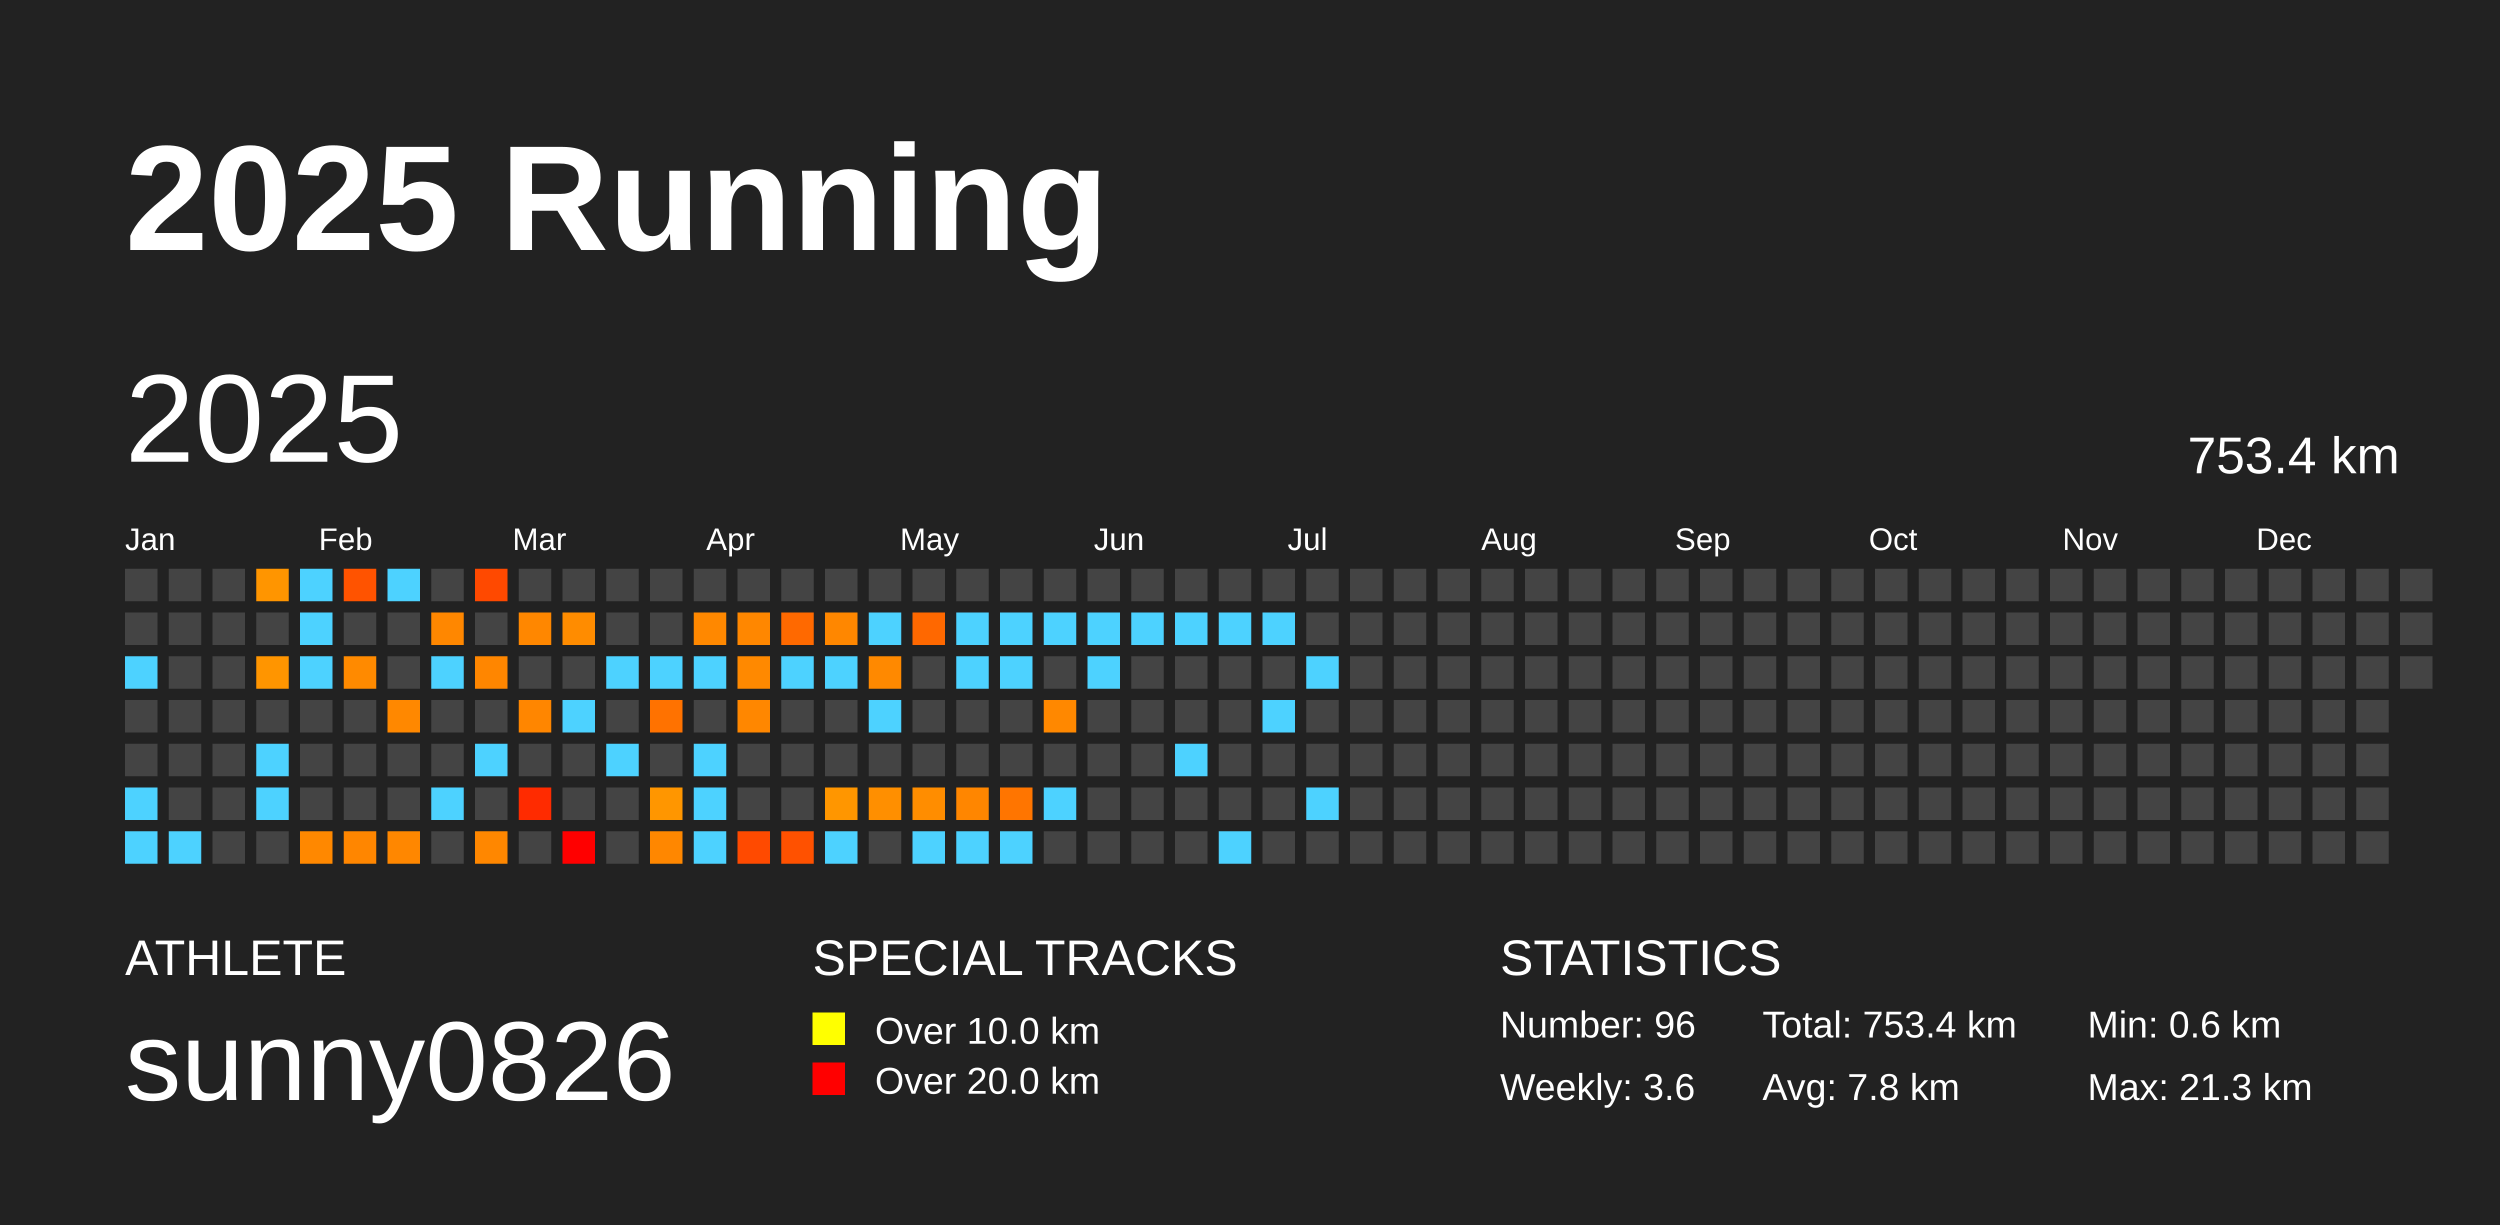
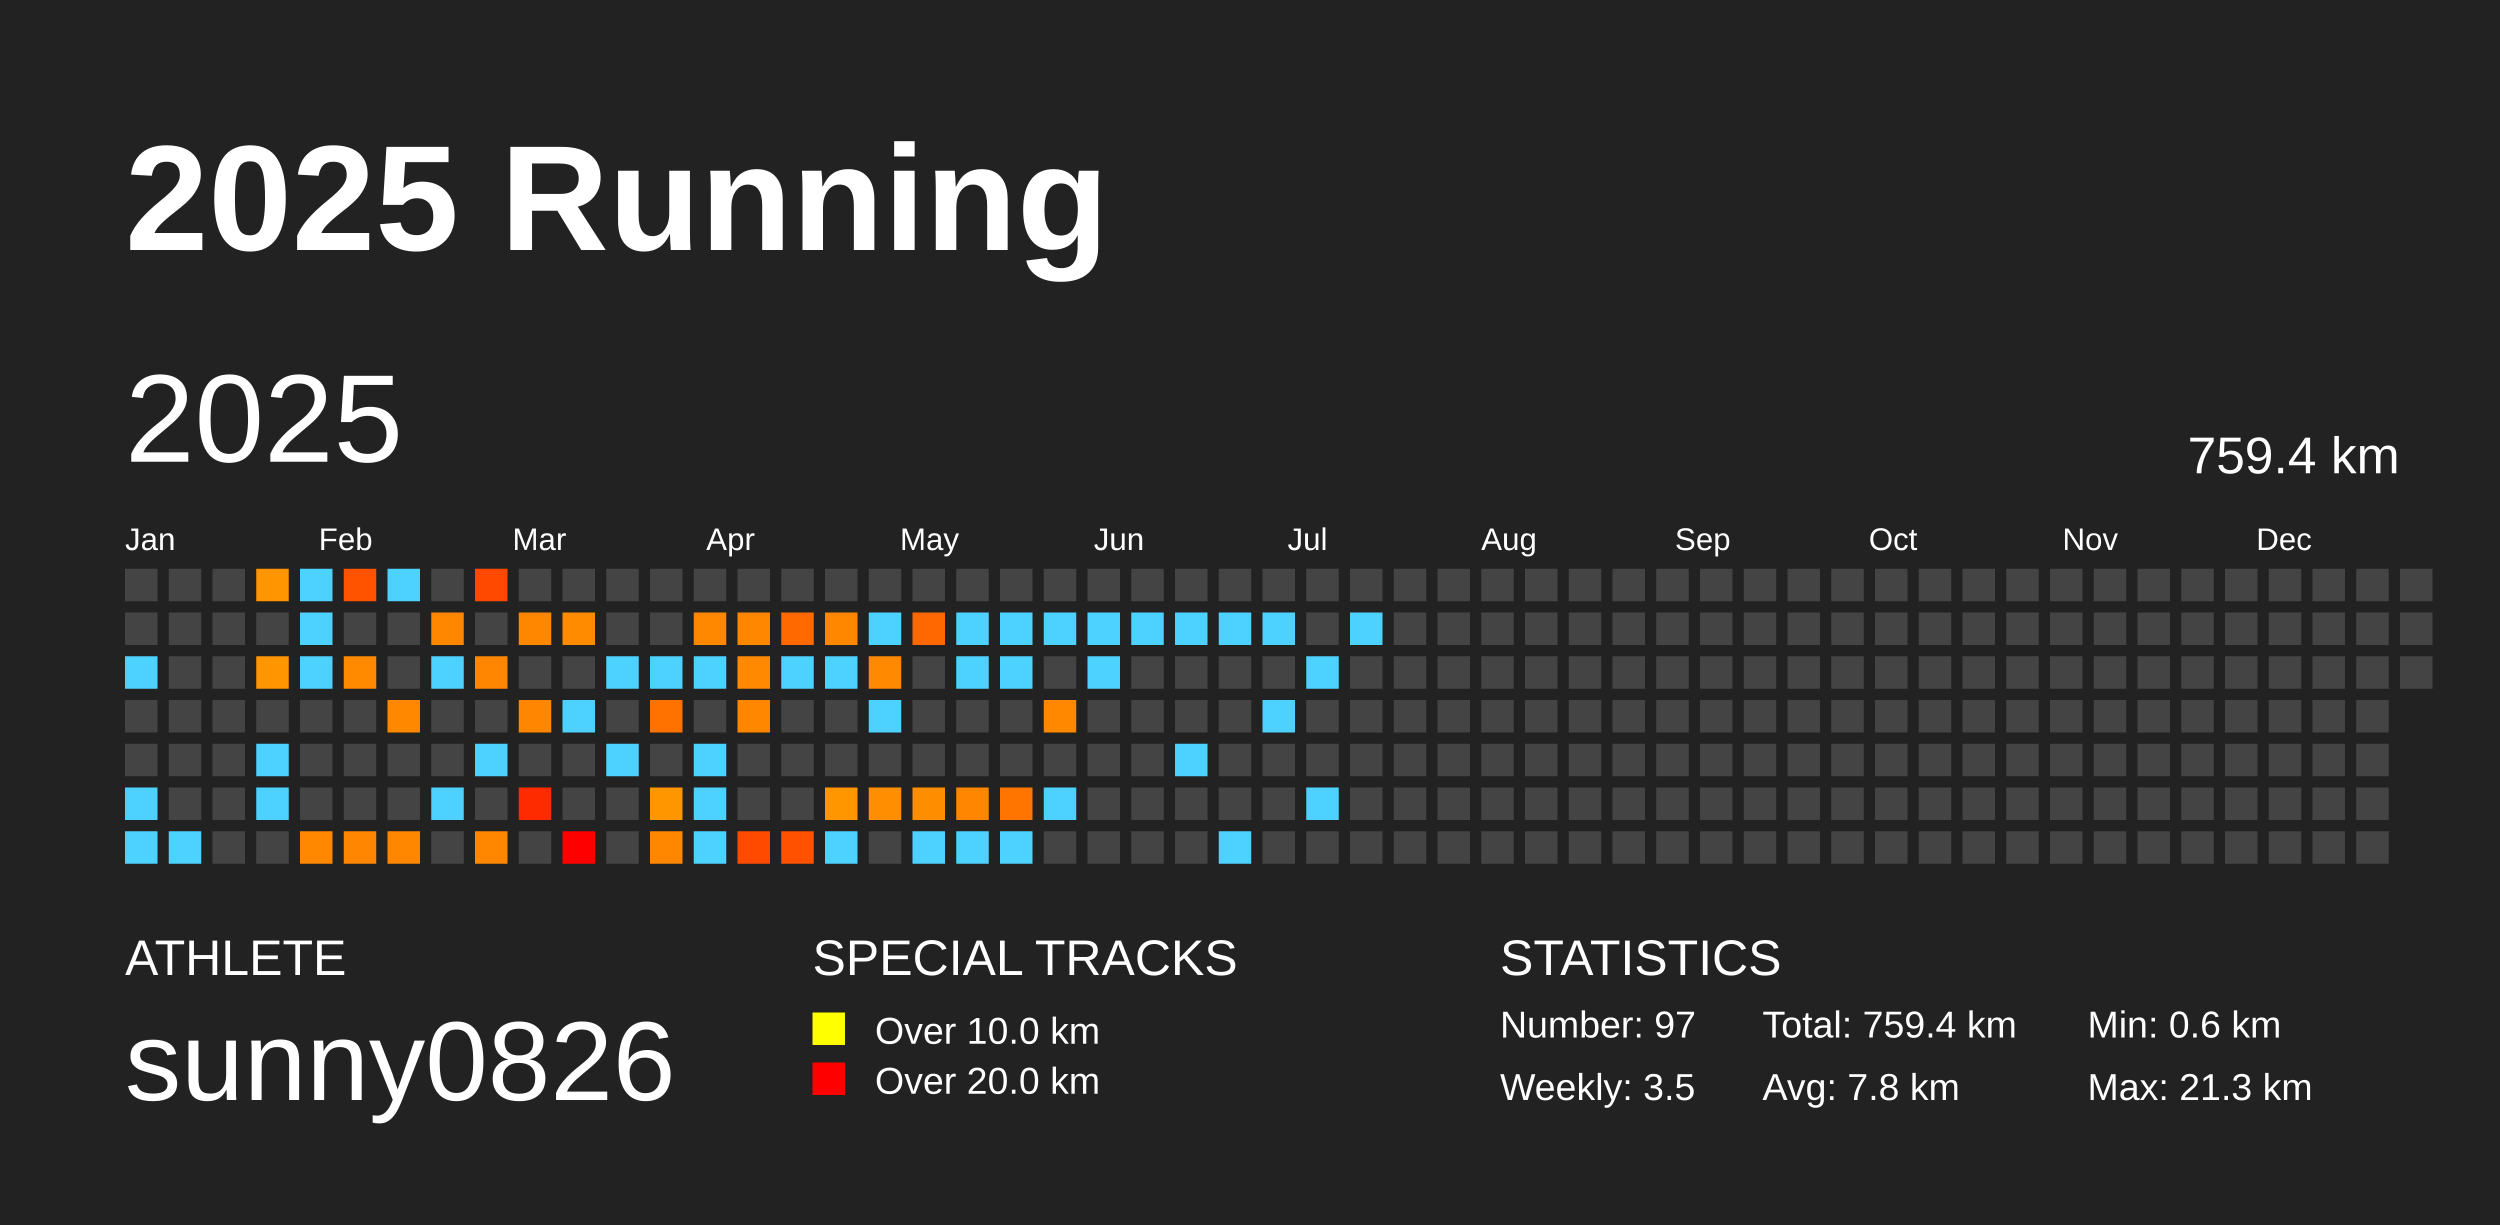
<svg xmlns="http://www.w3.org/2000/svg" baseProfile="full" height="98mm" version="1.1" viewBox="0,0,200,98" width="200mm">
  <defs />
  <rect fill="#222222" height="98" width="200" x="0" y="0" />
  <text fill="#FFFFFF" style="font-size:12px; font-family:Arial; font-weight:bold;" x="10" y="20">2025 Running</text>
  <text fill="#FFFFFF" style="font-size:4px; font-family:Arial" x="10" y="78">ATHLETE</text>
  <text fill="#FFFFFF" style="font-size:9px; font-family:Arial" x="10" y="88">sunny0826</text>
  <text fill="#FFFFFF" style="font-size:4px; font-family:Arial" x="65" y="78">SPECIAL TRACKS</text>
  <rect fill="yellow" height="2.6" width="2.6" x="65" y="81" />
  <text fill="#FFFFFF" style="font-size:3px; font-family:Arial" x="70" y="83.5">Over 10.0 km</text>
  <rect fill="red" height="2.6" width="2.6" x="65" y="85" />
  <text fill="#FFFFFF" style="font-size:3px; font-family:Arial" x="70" y="87.5">Over 20.0 km</text>
  <text fill="#FFFFFF" style="font-size:4px; font-family:Arial" x="120" y="78">STATISTICS</text>
-   <text fill="#FFFFFF" style="font-size:3px; font-family:Arial" x="120" y="83">Number: 96</text>
-   <text fill="#FFFFFF" style="font-size:3px; font-family:Arial" x="120" y="88">Weekly: 3.6</text>
-   <text fill="#FFFFFF" style="font-size:3px; font-family:Arial" x="141" y="83">Total: 753.4 km</text>
+   <text fill="#FFFFFF" style="font-size:3px; font-family:Arial" x="120" y="83">Number: 97</text>
+   <text fill="#FFFFFF" style="font-size:3px; font-family:Arial" x="120" y="88">Weekly: 3.5</text>
+   <text fill="#FFFFFF" style="font-size:3px; font-family:Arial" x="141" y="83">Total: 759.4 km</text>
  <text fill="#FFFFFF" style="font-size:3px; font-family:Arial" x="141" y="88">Avg: 7.8 km</text>
  <text fill="#FFFFFF" style="font-size:3px; font-family:Arial" x="167" y="83">Min: 0.6 km</text>
  <text fill="#FFFFFF" style="font-size:3px; font-family:Arial" x="167" y="88">Max: 21.3 km</text>
  <text dominant-baseline="hanging" fill="#FFFFFF" style="font-size:10.0px; font-family:Arial;" x="10" y="30">2025</text>
-   <text dominant-baseline="hanging" fill="#FFFFFF" style="font-size:4.125px; font-family:Arial;" x="175" y="35">753.4 km</text>
+   <text dominant-baseline="hanging" fill="#FFFFFF" style="font-size:4.125px; font-family:Arial;" x="175" y="35">759.4 km</text>
  <text fill="#FFFFFF" style="font-size:2.5px; font-family:Arial" x="10.0" y="44">Jan</text>
  <text fill="#FFFFFF" style="font-size:2.5px; font-family:Arial" x="25.5" y="44">Feb</text>
  <text fill="#FFFFFF" style="font-size:2.5px; font-family:Arial" x="41.0" y="44">Mar</text>
  <text fill="#FFFFFF" style="font-size:2.5px; font-family:Arial" x="56.5" y="44">Apr</text>
  <text fill="#FFFFFF" style="font-size:2.5px; font-family:Arial" x="72.0" y="44">May</text>
  <text fill="#FFFFFF" style="font-size:2.5px; font-family:Arial" x="87.5" y="44">Jun</text>
  <text fill="#FFFFFF" style="font-size:2.5px; font-family:Arial" x="103.0" y="44">Jul</text>
  <text fill="#FFFFFF" style="font-size:2.5px; font-family:Arial" x="118.5" y="44">Aug</text>
  <text fill="#FFFFFF" style="font-size:2.5px; font-family:Arial" x="134.0" y="44">Sep</text>
  <text fill="#FFFFFF" style="font-size:2.5px; font-family:Arial" x="149.5" y="44">Oct</text>
  <text fill="#FFFFFF" style="font-size:2.5px; font-family:Arial" x="165.0" y="44">Nov</text>
  <text fill="#FFFFFF" style="font-size:2.5px; font-family:Arial" x="180.5" y="44">Dec</text>
  <rect fill="#444444" height="2.6" width="2.6" x="10.0" y="45.5" />
  <rect fill="#444444" height="2.6" width="2.6" x="10.0" y="49.0" />
  <rect fill="#4dd2ff" height="2.6" width="2.6" x="10.0" y="52.5" />
  <rect fill="#444444" height="2.6" width="2.6" x="10.0" y="56.0" />
  <rect fill="#444444" height="2.6" width="2.6" x="10.0" y="59.5" />
  <rect fill="#4dd2ff" height="2.6" width="2.6" x="10.0" y="63.0" />
  <rect fill="#4dd2ff" height="2.6" width="2.6" x="10.0" y="66.5" />
  <rect fill="#444444" height="2.6" width="2.6" x="13.5" y="45.5" />
  <rect fill="#444444" height="2.6" width="2.6" x="13.5" y="49.0" />
  <rect fill="#444444" height="2.6" width="2.6" x="13.5" y="52.5" />
  <rect fill="#444444" height="2.6" width="2.6" x="13.5" y="56.0" />
  <rect fill="#444444" height="2.6" width="2.6" x="13.5" y="59.5" />
  <rect fill="#444444" height="2.6" width="2.6" x="13.5" y="63.0" />
  <rect fill="#4dd2ff" height="2.6" width="2.6" x="13.5" y="66.5" />
  <rect fill="#444444" height="2.6" width="2.6" x="17.0" y="45.5" />
  <rect fill="#444444" height="2.6" width="2.6" x="17.0" y="49.0" />
  <rect fill="#444444" height="2.6" width="2.6" x="17.0" y="52.5" />
  <rect fill="#444444" height="2.6" width="2.6" x="17.0" y="56.0" />
  <rect fill="#444444" height="2.6" width="2.6" x="17.0" y="59.5" />
  <rect fill="#444444" height="2.6" width="2.6" x="17.0" y="63.0" />
  <rect fill="#444444" height="2.6" width="2.6" x="17.0" y="66.5" />
  <rect fill="#ff9500" height="2.6" width="2.6" x="20.5" y="45.5" />
  <rect fill="#444444" height="2.6" width="2.6" x="20.5" y="49.0" />
  <rect fill="#ff9500" height="2.6" width="2.6" x="20.5" y="52.5" />
  <rect fill="#444444" height="2.6" width="2.6" x="20.5" y="56.0" />
  <rect fill="#4dd2ff" height="2.6" width="2.6" x="20.5" y="59.5" />
  <rect fill="#4dd2ff" height="2.6" width="2.6" x="20.5" y="63.0" />
  <rect fill="#444444" height="2.6" width="2.6" x="20.5" y="66.5" />
  <rect fill="#4dd2ff" height="2.6" width="2.6" x="24.0" y="45.5" />
  <rect fill="#4dd2ff" height="2.6" width="2.6" x="24.0" y="49.0" />
  <rect fill="#4dd2ff" height="2.6" width="2.6" x="24.0" y="52.5" />
  <rect fill="#444444" height="2.6" width="2.6" x="24.0" y="56.0" />
  <rect fill="#444444" height="2.6" width="2.6" x="24.0" y="59.5" />
  <rect fill="#444444" height="2.6" width="2.6" x="24.0" y="63.0" />
  <rect fill="#ff8800" height="2.6" width="2.6" x="24.0" y="66.5" />
  <rect fill="#ff5300" height="2.6" width="2.6" x="27.5" y="45.5" />
  <rect fill="#444444" height="2.6" width="2.6" x="27.5" y="49.0" />
  <rect fill="#ff8a00" height="2.6" width="2.6" x="27.5" y="52.5" />
  <rect fill="#444444" height="2.6" width="2.6" x="27.5" y="56.0" />
  <rect fill="#444444" height="2.6" width="2.6" x="27.5" y="59.5" />
  <rect fill="#444444" height="2.6" width="2.6" x="27.5" y="63.0" />
  <rect fill="#ff8600" height="2.6" width="2.6" x="27.5" y="66.5" />
  <rect fill="#4dd2ff" height="2.6" width="2.6" x="31.0" y="45.5" />
  <rect fill="#444444" height="2.6" width="2.6" x="31.0" y="49.0" />
  <rect fill="#444444" height="2.6" width="2.6" x="31.0" y="52.5" />
  <rect fill="#ff8800" height="2.6" width="2.6" x="31.0" y="56.0" />
  <rect fill="#444444" height="2.6" width="2.6" x="31.0" y="59.5" />
  <rect fill="#444444" height="2.6" width="2.6" x="31.0" y="63.0" />
  <rect fill="#ff8700" height="2.6" width="2.6" x="31.0" y="66.5" />
  <rect fill="#444444" height="2.6" width="2.6" x="34.5" y="45.5" />
  <rect fill="#ff8700" height="2.6" width="2.6" x="34.5" y="49.0" />
  <rect fill="#4dd2ff" height="2.6" width="2.6" x="34.5" y="52.5" />
  <rect fill="#444444" height="2.6" width="2.6" x="34.5" y="56.0" />
  <rect fill="#444444" height="2.6" width="2.6" x="34.5" y="59.5" />
  <rect fill="#4dd2ff" height="2.6" width="2.6" x="34.5" y="63.0" />
  <rect fill="#444444" height="2.6" width="2.6" x="34.5" y="66.5" />
  <rect fill="#ff4900" height="2.6" width="2.6" x="38.0" y="45.5" />
  <rect fill="#444444" height="2.6" width="2.6" x="38.0" y="49.0" />
  <rect fill="#ff8600" height="2.6" width="2.6" x="38.0" y="52.5" />
  <rect fill="#444444" height="2.6" width="2.6" x="38.0" y="56.0" />
  <rect fill="#4dd2ff" height="2.6" width="2.6" x="38.0" y="59.5" />
  <rect fill="#444444" height="2.6" width="2.6" x="38.0" y="63.0" />
  <rect fill="#ff8700" height="2.6" width="2.6" x="38.0" y="66.5" />
  <rect fill="#444444" height="2.6" width="2.6" x="41.5" y="45.5" />
  <rect fill="#ff8700" height="2.6" width="2.6" x="41.5" y="49.0" />
  <rect fill="#444444" height="2.6" width="2.6" x="41.5" y="52.5" />
  <rect fill="#ff8600" height="2.6" width="2.6" x="41.5" y="56.0" />
  <rect fill="#444444" height="2.6" width="2.6" x="41.5" y="59.5" />
  <rect fill="#ff2b00" height="2.6" width="2.6" x="41.5" y="63.0" />
  <rect fill="#444444" height="2.6" width="2.6" x="41.5" y="66.5" />
  <rect fill="#444444" height="2.6" width="2.6" x="45.0" y="45.5" />
  <rect fill="#ff8c00" height="2.6" width="2.6" x="45.0" y="49.0" />
  <rect fill="#444444" height="2.6" width="2.6" x="45.0" y="52.5" />
  <rect fill="#4dd2ff" height="2.6" width="2.6" x="45.0" y="56.0" />
  <rect fill="#444444" height="2.6" width="2.6" x="45.0" y="59.5" />
  <rect fill="#444444" height="2.6" width="2.6" x="45.0" y="63.0" />
  <rect fill="red" height="2.6" width="2.6" x="45.0" y="66.5" />
  <rect fill="#444444" height="2.6" width="2.6" x="48.5" y="45.5" />
  <rect fill="#444444" height="2.6" width="2.6" x="48.5" y="49.0" />
  <rect fill="#4dd2ff" height="2.6" width="2.6" x="48.5" y="52.5" />
  <rect fill="#444444" height="2.6" width="2.6" x="48.5" y="56.0" />
  <rect fill="#4dd2ff" height="2.6" width="2.6" x="48.5" y="59.5" />
  <rect fill="#444444" height="2.6" width="2.6" x="48.5" y="63.0" />
  <rect fill="#444444" height="2.6" width="2.6" x="48.5" y="66.5" />
  <rect fill="#444444" height="2.6" width="2.6" x="52.0" y="45.5" />
  <rect fill="#444444" height="2.6" width="2.6" x="52.0" y="49.0" />
  <rect fill="#4dd2ff" height="2.6" width="2.6" x="52.0" y="52.5" />
  <rect fill="#ff7200" height="2.6" width="2.6" x="52.0" y="56.0" />
  <rect fill="#444444" height="2.6" width="2.6" x="52.0" y="59.5" />
  <rect fill="#ff9600" height="2.6" width="2.6" x="52.0" y="63.0" />
  <rect fill="#ff8700" height="2.6" width="2.6" x="52.0" y="66.5" />
  <rect fill="#444444" height="2.6" width="2.6" x="55.5" y="45.5" />
  <rect fill="#ff8800" height="2.6" width="2.6" x="55.5" y="49.0" />
  <rect fill="#4dd2ff" height="2.6" width="2.6" x="55.5" y="52.5" />
  <rect fill="#444444" height="2.6" width="2.6" x="55.5" y="56.0" />
  <rect fill="#4dd2ff" height="2.6" width="2.6" x="55.5" y="59.5" />
  <rect fill="#4dd2ff" height="2.6" width="2.6" x="55.5" y="63.0" />
  <rect fill="#4dd2ff" height="2.6" width="2.6" x="55.5" y="66.5" />
  <rect fill="#444444" height="2.6" width="2.6" x="59.0" y="45.5" />
  <rect fill="#ff8700" height="2.6" width="2.6" x="59.0" y="49.0" />
  <rect fill="#ff8900" height="2.6" width="2.6" x="59.0" y="52.5" />
  <rect fill="#ff8700" height="2.6" width="2.6" x="59.0" y="56.0" />
  <rect fill="#444444" height="2.6" width="2.6" x="59.0" y="59.5" />
  <rect fill="#444444" height="2.6" width="2.6" x="59.0" y="63.0" />
  <rect fill="#ff4a00" height="2.6" width="2.6" x="59.0" y="66.5" />
  <rect fill="#444444" height="2.6" width="2.6" x="62.5" y="45.5" />
  <rect fill="#ff6900" height="2.6" width="2.6" x="62.5" y="49.0" />
  <rect fill="#4dd2ff" height="2.6" width="2.6" x="62.5" y="52.5" />
  <rect fill="#444444" height="2.6" width="2.6" x="62.5" y="56.0" />
  <rect fill="#444444" height="2.6" width="2.6" x="62.5" y="59.5" />
  <rect fill="#444444" height="2.6" width="2.6" x="62.5" y="63.0" />
  <rect fill="#ff5100" height="2.6" width="2.6" x="62.5" y="66.5" />
  <rect fill="#444444" height="2.6" width="2.6" x="66.0" y="45.5" />
  <rect fill="#ff8700" height="2.6" width="2.6" x="66.0" y="49.0" />
  <rect fill="#4dd2ff" height="2.6" width="2.6" x="66.0" y="52.5" />
  <rect fill="#444444" height="2.6" width="2.6" x="66.0" y="56.0" />
  <rect fill="#444444" height="2.6" width="2.6" x="66.0" y="59.5" />
  <rect fill="#ff9600" height="2.6" width="2.6" x="66.0" y="63.0" />
  <rect fill="#4dd2ff" height="2.6" width="2.6" x="66.0" y="66.5" />
  <rect fill="#444444" height="2.6" width="2.6" x="69.5" y="45.5" />
  <rect fill="#4dd2ff" height="2.6" width="2.6" x="69.5" y="49.0" />
  <rect fill="#ff8900" height="2.6" width="2.6" x="69.5" y="52.5" />
  <rect fill="#4dd2ff" height="2.6" width="2.6" x="69.5" y="56.0" />
  <rect fill="#444444" height="2.6" width="2.6" x="69.5" y="59.5" />
  <rect fill="#ff8f00" height="2.6" width="2.6" x="69.5" y="63.0" />
  <rect fill="#444444" height="2.6" width="2.6" x="69.5" y="66.5" />
  <rect fill="#444444" height="2.6" width="2.6" x="73.0" y="45.5" />
  <rect fill="#ff6800" height="2.6" width="2.6" x="73.0" y="49.0" />
  <rect fill="#444444" height="2.6" width="2.6" x="73.0" y="52.5" />
  <rect fill="#444444" height="2.6" width="2.6" x="73.0" y="56.0" />
  <rect fill="#444444" height="2.6" width="2.6" x="73.0" y="59.5" />
  <rect fill="#ff8d00" height="2.6" width="2.6" x="73.0" y="63.0" />
  <rect fill="#4dd2ff" height="2.6" width="2.6" x="73.0" y="66.5" />
  <rect fill="#444444" height="2.6" width="2.6" x="76.5" y="45.5" />
  <rect fill="#4dd2ff" height="2.6" width="2.6" x="76.5" y="49.0" />
  <rect fill="#4dd2ff" height="2.6" width="2.6" x="76.5" y="52.5" />
  <rect fill="#444444" height="2.6" width="2.6" x="76.5" y="56.0" />
  <rect fill="#444444" height="2.6" width="2.6" x="76.5" y="59.5" />
  <rect fill="#ff8600" height="2.6" width="2.6" x="76.5" y="63.0" />
  <rect fill="#4dd2ff" height="2.6" width="2.6" x="76.5" y="66.5" />
  <rect fill="#444444" height="2.6" width="2.6" x="80.0" y="45.5" />
  <rect fill="#4dd2ff" height="2.6" width="2.6" x="80.0" y="49.0" />
  <rect fill="#4dd2ff" height="2.6" width="2.6" x="80.0" y="52.5" />
  <rect fill="#444444" height="2.6" width="2.6" x="80.0" y="56.0" />
  <rect fill="#444444" height="2.6" width="2.6" x="80.0" y="59.5" />
  <rect fill="#ff7500" height="2.6" width="2.6" x="80.0" y="63.0" />
  <rect fill="#4dd2ff" height="2.6" width="2.6" x="80.0" y="66.5" />
  <rect fill="#444444" height="2.6" width="2.6" x="83.5" y="45.5" />
  <rect fill="#4dd2ff" height="2.6" width="2.6" x="83.5" y="49.0" />
  <rect fill="#444444" height="2.6" width="2.6" x="83.5" y="52.5" />
  <rect fill="#ff8800" height="2.6" width="2.6" x="83.5" y="56.0" />
  <rect fill="#444444" height="2.6" width="2.6" x="83.5" y="59.5" />
  <rect fill="#4dd2ff" height="2.6" width="2.6" x="83.5" y="63.0" />
  <rect fill="#444444" height="2.6" width="2.6" x="83.5" y="66.5" />
  <rect fill="#444444" height="2.6" width="2.6" x="87.0" y="45.5" />
  <rect fill="#4dd2ff" height="2.6" width="2.6" x="87.0" y="49.0" />
  <rect fill="#4dd2ff" height="2.6" width="2.6" x="87.0" y="52.5" />
  <rect fill="#444444" height="2.6" width="2.6" x="87.0" y="56.0" />
  <rect fill="#444444" height="2.6" width="2.6" x="87.0" y="59.5" />
  <rect fill="#444444" height="2.6" width="2.6" x="87.0" y="63.0" />
  <rect fill="#444444" height="2.6" width="2.6" x="87.0" y="66.5" />
  <rect fill="#444444" height="2.6" width="2.6" x="90.5" y="45.5" />
  <rect fill="#4dd2ff" height="2.6" width="2.6" x="90.5" y="49.0" />
  <rect fill="#444444" height="2.6" width="2.6" x="90.5" y="52.5" />
  <rect fill="#444444" height="2.6" width="2.6" x="90.5" y="56.0" />
  <rect fill="#444444" height="2.6" width="2.6" x="90.5" y="59.5" />
  <rect fill="#444444" height="2.6" width="2.6" x="90.5" y="63.0" />
  <rect fill="#444444" height="2.6" width="2.6" x="90.5" y="66.5" />
  <rect fill="#444444" height="2.6" width="2.6" x="94.0" y="45.5" />
  <rect fill="#4dd2ff" height="2.6" width="2.6" x="94.0" y="49.0" />
  <rect fill="#444444" height="2.6" width="2.6" x="94.0" y="52.5" />
  <rect fill="#444444" height="2.6" width="2.6" x="94.0" y="56.0" />
  <rect fill="#4dd2ff" height="2.6" width="2.6" x="94.0" y="59.5" />
  <rect fill="#444444" height="2.6" width="2.6" x="94.0" y="63.0" />
  <rect fill="#444444" height="2.6" width="2.6" x="94.0" y="66.5" />
  <rect fill="#444444" height="2.6" width="2.6" x="97.5" y="45.5" />
  <rect fill="#4dd2ff" height="2.6" width="2.6" x="97.5" y="49.0" />
  <rect fill="#444444" height="2.6" width="2.6" x="97.5" y="52.5" />
  <rect fill="#444444" height="2.6" width="2.6" x="97.5" y="56.0" />
  <rect fill="#444444" height="2.6" width="2.6" x="97.5" y="59.5" />
  <rect fill="#444444" height="2.6" width="2.6" x="97.5" y="63.0" />
  <rect fill="#4dd2ff" height="2.6" width="2.6" x="97.5" y="66.5" />
  <rect fill="#444444" height="2.6" width="2.6" x="101.0" y="45.5" />
  <rect fill="#4dd2ff" height="2.6" width="2.6" x="101.0" y="49.0" />
  <rect fill="#444444" height="2.6" width="2.6" x="101.0" y="52.5" />
  <rect fill="#4dd2ff" height="2.6" width="2.6" x="101.0" y="56.0" />
  <rect fill="#444444" height="2.6" width="2.6" x="101.0" y="59.5" />
  <rect fill="#444444" height="2.6" width="2.6" x="101.0" y="63.0" />
  <rect fill="#444444" height="2.6" width="2.6" x="101.0" y="66.5" />
  <rect fill="#444444" height="2.6" width="2.6" x="104.5" y="45.5" />
  <rect fill="#444444" height="2.6" width="2.6" x="104.5" y="49.0" />
  <rect fill="#4dd2ff" height="2.6" width="2.6" x="104.5" y="52.5" />
  <rect fill="#444444" height="2.6" width="2.6" x="104.5" y="56.0" />
  <rect fill="#444444" height="2.6" width="2.6" x="104.5" y="59.5" />
  <rect fill="#4dd2ff" height="2.6" width="2.6" x="104.5" y="63.0" />
  <rect fill="#444444" height="2.6" width="2.6" x="104.5" y="66.5" />
  <rect fill="#444444" height="2.6" width="2.6" x="108.0" y="45.5" />
-   <rect fill="#444444" height="2.6" width="2.6" x="108.0" y="49.0" />
+   <rect fill="#4dd2ff" height="2.6" width="2.6" x="108.0" y="49.0" />
  <rect fill="#444444" height="2.6" width="2.6" x="108.0" y="52.5" />
  <rect fill="#444444" height="2.6" width="2.6" x="108.0" y="56.0" />
  <rect fill="#444444" height="2.6" width="2.6" x="108.0" y="59.5" />
  <rect fill="#444444" height="2.6" width="2.6" x="108.0" y="63.0" />
  <rect fill="#444444" height="2.6" width="2.6" x="108.0" y="66.5" />
  <rect fill="#444444" height="2.6" width="2.6" x="111.5" y="45.5" />
  <rect fill="#444444" height="2.6" width="2.6" x="111.5" y="49.0" />
  <rect fill="#444444" height="2.6" width="2.6" x="111.5" y="52.5" />
  <rect fill="#444444" height="2.6" width="2.6" x="111.5" y="56.0" />
  <rect fill="#444444" height="2.6" width="2.6" x="111.5" y="59.5" />
  <rect fill="#444444" height="2.6" width="2.6" x="111.5" y="63.0" />
  <rect fill="#444444" height="2.6" width="2.6" x="111.5" y="66.5" />
  <rect fill="#444444" height="2.6" width="2.6" x="115.0" y="45.5" />
  <rect fill="#444444" height="2.6" width="2.6" x="115.0" y="49.0" />
  <rect fill="#444444" height="2.6" width="2.6" x="115.0" y="52.5" />
  <rect fill="#444444" height="2.6" width="2.6" x="115.0" y="56.0" />
  <rect fill="#444444" height="2.6" width="2.6" x="115.0" y="59.5" />
  <rect fill="#444444" height="2.6" width="2.6" x="115.0" y="63.0" />
  <rect fill="#444444" height="2.6" width="2.6" x="115.0" y="66.5" />
  <rect fill="#444444" height="2.6" width="2.6" x="118.5" y="45.5" />
  <rect fill="#444444" height="2.6" width="2.6" x="118.5" y="49.0" />
  <rect fill="#444444" height="2.6" width="2.6" x="118.5" y="52.5" />
  <rect fill="#444444" height="2.6" width="2.6" x="118.5" y="56.0" />
  <rect fill="#444444" height="2.6" width="2.6" x="118.5" y="59.5" />
  <rect fill="#444444" height="2.6" width="2.6" x="118.5" y="63.0" />
  <rect fill="#444444" height="2.6" width="2.6" x="118.5" y="66.5" />
  <rect fill="#444444" height="2.6" width="2.6" x="122.0" y="45.5" />
  <rect fill="#444444" height="2.6" width="2.6" x="122.0" y="49.0" />
  <rect fill="#444444" height="2.6" width="2.6" x="122.0" y="52.5" />
  <rect fill="#444444" height="2.6" width="2.6" x="122.0" y="56.0" />
  <rect fill="#444444" height="2.6" width="2.6" x="122.0" y="59.5" />
  <rect fill="#444444" height="2.6" width="2.6" x="122.0" y="63.0" />
  <rect fill="#444444" height="2.6" width="2.6" x="122.0" y="66.5" />
  <rect fill="#444444" height="2.6" width="2.6" x="125.5" y="45.5" />
  <rect fill="#444444" height="2.6" width="2.6" x="125.5" y="49.0" />
  <rect fill="#444444" height="2.6" width="2.6" x="125.5" y="52.5" />
  <rect fill="#444444" height="2.6" width="2.6" x="125.5" y="56.0" />
  <rect fill="#444444" height="2.6" width="2.6" x="125.5" y="59.5" />
  <rect fill="#444444" height="2.6" width="2.6" x="125.5" y="63.0" />
  <rect fill="#444444" height="2.6" width="2.6" x="125.5" y="66.5" />
  <rect fill="#444444" height="2.6" width="2.6" x="129.0" y="45.5" />
  <rect fill="#444444" height="2.6" width="2.6" x="129.0" y="49.0" />
  <rect fill="#444444" height="2.6" width="2.6" x="129.0" y="52.5" />
  <rect fill="#444444" height="2.6" width="2.6" x="129.0" y="56.0" />
  <rect fill="#444444" height="2.6" width="2.6" x="129.0" y="59.5" />
  <rect fill="#444444" height="2.6" width="2.6" x="129.0" y="63.0" />
  <rect fill="#444444" height="2.6" width="2.6" x="129.0" y="66.5" />
  <rect fill="#444444" height="2.6" width="2.6" x="132.5" y="45.5" />
  <rect fill="#444444" height="2.6" width="2.6" x="132.5" y="49.0" />
  <rect fill="#444444" height="2.6" width="2.6" x="132.5" y="52.5" />
  <rect fill="#444444" height="2.6" width="2.6" x="132.5" y="56.0" />
  <rect fill="#444444" height="2.6" width="2.6" x="132.5" y="59.5" />
  <rect fill="#444444" height="2.6" width="2.6" x="132.5" y="63.0" />
  <rect fill="#444444" height="2.6" width="2.6" x="132.5" y="66.5" />
  <rect fill="#444444" height="2.6" width="2.6" x="136.0" y="45.5" />
  <rect fill="#444444" height="2.6" width="2.6" x="136.0" y="49.0" />
  <rect fill="#444444" height="2.6" width="2.6" x="136.0" y="52.5" />
  <rect fill="#444444" height="2.6" width="2.6" x="136.0" y="56.0" />
  <rect fill="#444444" height="2.6" width="2.6" x="136.0" y="59.5" />
  <rect fill="#444444" height="2.6" width="2.6" x="136.0" y="63.0" />
  <rect fill="#444444" height="2.6" width="2.6" x="136.0" y="66.5" />
  <rect fill="#444444" height="2.6" width="2.6" x="139.5" y="45.5" />
  <rect fill="#444444" height="2.6" width="2.6" x="139.5" y="49.0" />
  <rect fill="#444444" height="2.6" width="2.6" x="139.5" y="52.5" />
  <rect fill="#444444" height="2.6" width="2.6" x="139.5" y="56.0" />
  <rect fill="#444444" height="2.6" width="2.6" x="139.5" y="59.5" />
  <rect fill="#444444" height="2.6" width="2.6" x="139.5" y="63.0" />
  <rect fill="#444444" height="2.6" width="2.6" x="139.5" y="66.5" />
  <rect fill="#444444" height="2.6" width="2.6" x="143.0" y="45.5" />
  <rect fill="#444444" height="2.6" width="2.6" x="143.0" y="49.0" />
  <rect fill="#444444" height="2.6" width="2.6" x="143.0" y="52.5" />
  <rect fill="#444444" height="2.6" width="2.6" x="143.0" y="56.0" />
  <rect fill="#444444" height="2.6" width="2.6" x="143.0" y="59.5" />
  <rect fill="#444444" height="2.6" width="2.6" x="143.0" y="63.0" />
  <rect fill="#444444" height="2.6" width="2.6" x="143.0" y="66.5" />
  <rect fill="#444444" height="2.6" width="2.6" x="146.5" y="45.5" />
  <rect fill="#444444" height="2.6" width="2.6" x="146.5" y="49.0" />
  <rect fill="#444444" height="2.6" width="2.6" x="146.5" y="52.5" />
  <rect fill="#444444" height="2.6" width="2.6" x="146.5" y="56.0" />
  <rect fill="#444444" height="2.6" width="2.6" x="146.5" y="59.5" />
  <rect fill="#444444" height="2.6" width="2.6" x="146.5" y="63.0" />
  <rect fill="#444444" height="2.6" width="2.6" x="146.5" y="66.5" />
  <rect fill="#444444" height="2.6" width="2.6" x="150.0" y="45.5" />
  <rect fill="#444444" height="2.6" width="2.6" x="150.0" y="49.0" />
  <rect fill="#444444" height="2.6" width="2.6" x="150.0" y="52.5" />
  <rect fill="#444444" height="2.6" width="2.6" x="150.0" y="56.0" />
  <rect fill="#444444" height="2.6" width="2.6" x="150.0" y="59.5" />
  <rect fill="#444444" height="2.6" width="2.6" x="150.0" y="63.0" />
  <rect fill="#444444" height="2.6" width="2.6" x="150.0" y="66.5" />
  <rect fill="#444444" height="2.6" width="2.6" x="153.5" y="45.5" />
  <rect fill="#444444" height="2.6" width="2.6" x="153.5" y="49.0" />
  <rect fill="#444444" height="2.6" width="2.6" x="153.5" y="52.5" />
  <rect fill="#444444" height="2.6" width="2.6" x="153.5" y="56.0" />
  <rect fill="#444444" height="2.6" width="2.6" x="153.5" y="59.5" />
  <rect fill="#444444" height="2.6" width="2.6" x="153.5" y="63.0" />
  <rect fill="#444444" height="2.6" width="2.6" x="153.5" y="66.5" />
  <rect fill="#444444" height="2.6" width="2.6" x="157.0" y="45.5" />
  <rect fill="#444444" height="2.6" width="2.6" x="157.0" y="49.0" />
  <rect fill="#444444" height="2.6" width="2.6" x="157.0" y="52.5" />
  <rect fill="#444444" height="2.6" width="2.6" x="157.0" y="56.0" />
  <rect fill="#444444" height="2.6" width="2.6" x="157.0" y="59.5" />
  <rect fill="#444444" height="2.6" width="2.6" x="157.0" y="63.0" />
  <rect fill="#444444" height="2.6" width="2.6" x="157.0" y="66.5" />
  <rect fill="#444444" height="2.6" width="2.6" x="160.5" y="45.5" />
  <rect fill="#444444" height="2.6" width="2.6" x="160.5" y="49.0" />
  <rect fill="#444444" height="2.6" width="2.6" x="160.5" y="52.5" />
  <rect fill="#444444" height="2.6" width="2.6" x="160.5" y="56.0" />
  <rect fill="#444444" height="2.6" width="2.6" x="160.5" y="59.5" />
  <rect fill="#444444" height="2.6" width="2.6" x="160.5" y="63.0" />
  <rect fill="#444444" height="2.6" width="2.6" x="160.5" y="66.5" />
  <rect fill="#444444" height="2.6" width="2.6" x="164.0" y="45.5" />
  <rect fill="#444444" height="2.6" width="2.6" x="164.0" y="49.0" />
  <rect fill="#444444" height="2.6" width="2.6" x="164.0" y="52.5" />
  <rect fill="#444444" height="2.6" width="2.6" x="164.0" y="56.0" />
  <rect fill="#444444" height="2.6" width="2.6" x="164.0" y="59.5" />
  <rect fill="#444444" height="2.6" width="2.6" x="164.0" y="63.0" />
  <rect fill="#444444" height="2.6" width="2.6" x="164.0" y="66.5" />
  <rect fill="#444444" height="2.6" width="2.6" x="167.5" y="45.5" />
  <rect fill="#444444" height="2.6" width="2.6" x="167.5" y="49.0" />
  <rect fill="#444444" height="2.6" width="2.6" x="167.5" y="52.5" />
  <rect fill="#444444" height="2.6" width="2.6" x="167.5" y="56.0" />
  <rect fill="#444444" height="2.6" width="2.6" x="167.5" y="59.5" />
  <rect fill="#444444" height="2.6" width="2.6" x="167.5" y="63.0" />
  <rect fill="#444444" height="2.6" width="2.6" x="167.5" y="66.5" />
  <rect fill="#444444" height="2.6" width="2.6" x="171.0" y="45.5" />
  <rect fill="#444444" height="2.6" width="2.6" x="171.0" y="49.0" />
  <rect fill="#444444" height="2.6" width="2.6" x="171.0" y="52.5" />
  <rect fill="#444444" height="2.6" width="2.6" x="171.0" y="56.0" />
  <rect fill="#444444" height="2.6" width="2.6" x="171.0" y="59.5" />
  <rect fill="#444444" height="2.6" width="2.6" x="171.0" y="63.0" />
  <rect fill="#444444" height="2.6" width="2.6" x="171.0" y="66.5" />
  <rect fill="#444444" height="2.6" width="2.6" x="174.5" y="45.5" />
  <rect fill="#444444" height="2.6" width="2.6" x="174.5" y="49.0" />
  <rect fill="#444444" height="2.6" width="2.6" x="174.5" y="52.5" />
  <rect fill="#444444" height="2.6" width="2.6" x="174.5" y="56.0" />
  <rect fill="#444444" height="2.6" width="2.6" x="174.5" y="59.5" />
  <rect fill="#444444" height="2.6" width="2.6" x="174.5" y="63.0" />
  <rect fill="#444444" height="2.6" width="2.6" x="174.5" y="66.5" />
  <rect fill="#444444" height="2.6" width="2.6" x="178.0" y="45.5" />
  <rect fill="#444444" height="2.6" width="2.6" x="178.0" y="49.0" />
  <rect fill="#444444" height="2.6" width="2.6" x="178.0" y="52.5" />
  <rect fill="#444444" height="2.6" width="2.6" x="178.0" y="56.0" />
  <rect fill="#444444" height="2.6" width="2.6" x="178.0" y="59.5" />
  <rect fill="#444444" height="2.6" width="2.6" x="178.0" y="63.0" />
  <rect fill="#444444" height="2.6" width="2.6" x="178.0" y="66.5" />
  <rect fill="#444444" height="2.6" width="2.6" x="181.5" y="45.5" />
  <rect fill="#444444" height="2.6" width="2.6" x="181.5" y="49.0" />
  <rect fill="#444444" height="2.6" width="2.6" x="181.5" y="52.5" />
  <rect fill="#444444" height="2.6" width="2.6" x="181.5" y="56.0" />
  <rect fill="#444444" height="2.6" width="2.6" x="181.5" y="59.5" />
  <rect fill="#444444" height="2.6" width="2.6" x="181.5" y="63.0" />
  <rect fill="#444444" height="2.6" width="2.6" x="181.5" y="66.5" />
  <rect fill="#444444" height="2.6" width="2.6" x="185.0" y="45.5" />
  <rect fill="#444444" height="2.6" width="2.6" x="185.0" y="49.0" />
  <rect fill="#444444" height="2.6" width="2.6" x="185.0" y="52.5" />
  <rect fill="#444444" height="2.6" width="2.6" x="185.0" y="56.0" />
  <rect fill="#444444" height="2.6" width="2.6" x="185.0" y="59.5" />
  <rect fill="#444444" height="2.6" width="2.6" x="185.0" y="63.0" />
  <rect fill="#444444" height="2.6" width="2.6" x="185.0" y="66.5" />
  <rect fill="#444444" height="2.6" width="2.6" x="188.5" y="45.5" />
  <rect fill="#444444" height="2.6" width="2.6" x="188.5" y="49.0" />
  <rect fill="#444444" height="2.6" width="2.6" x="188.5" y="52.5" />
  <rect fill="#444444" height="2.6" width="2.6" x="188.5" y="56.0" />
  <rect fill="#444444" height="2.6" width="2.6" x="188.5" y="59.5" />
  <rect fill="#444444" height="2.6" width="2.6" x="188.5" y="63.0" />
  <rect fill="#444444" height="2.6" width="2.6" x="188.5" y="66.5" />
  <rect fill="#444444" height="2.6" width="2.6" x="192.0" y="45.5" />
  <rect fill="#444444" height="2.6" width="2.6" x="192.0" y="49.0" />
  <rect fill="#444444" height="2.6" width="2.6" x="192.0" y="52.5" />
</svg>
